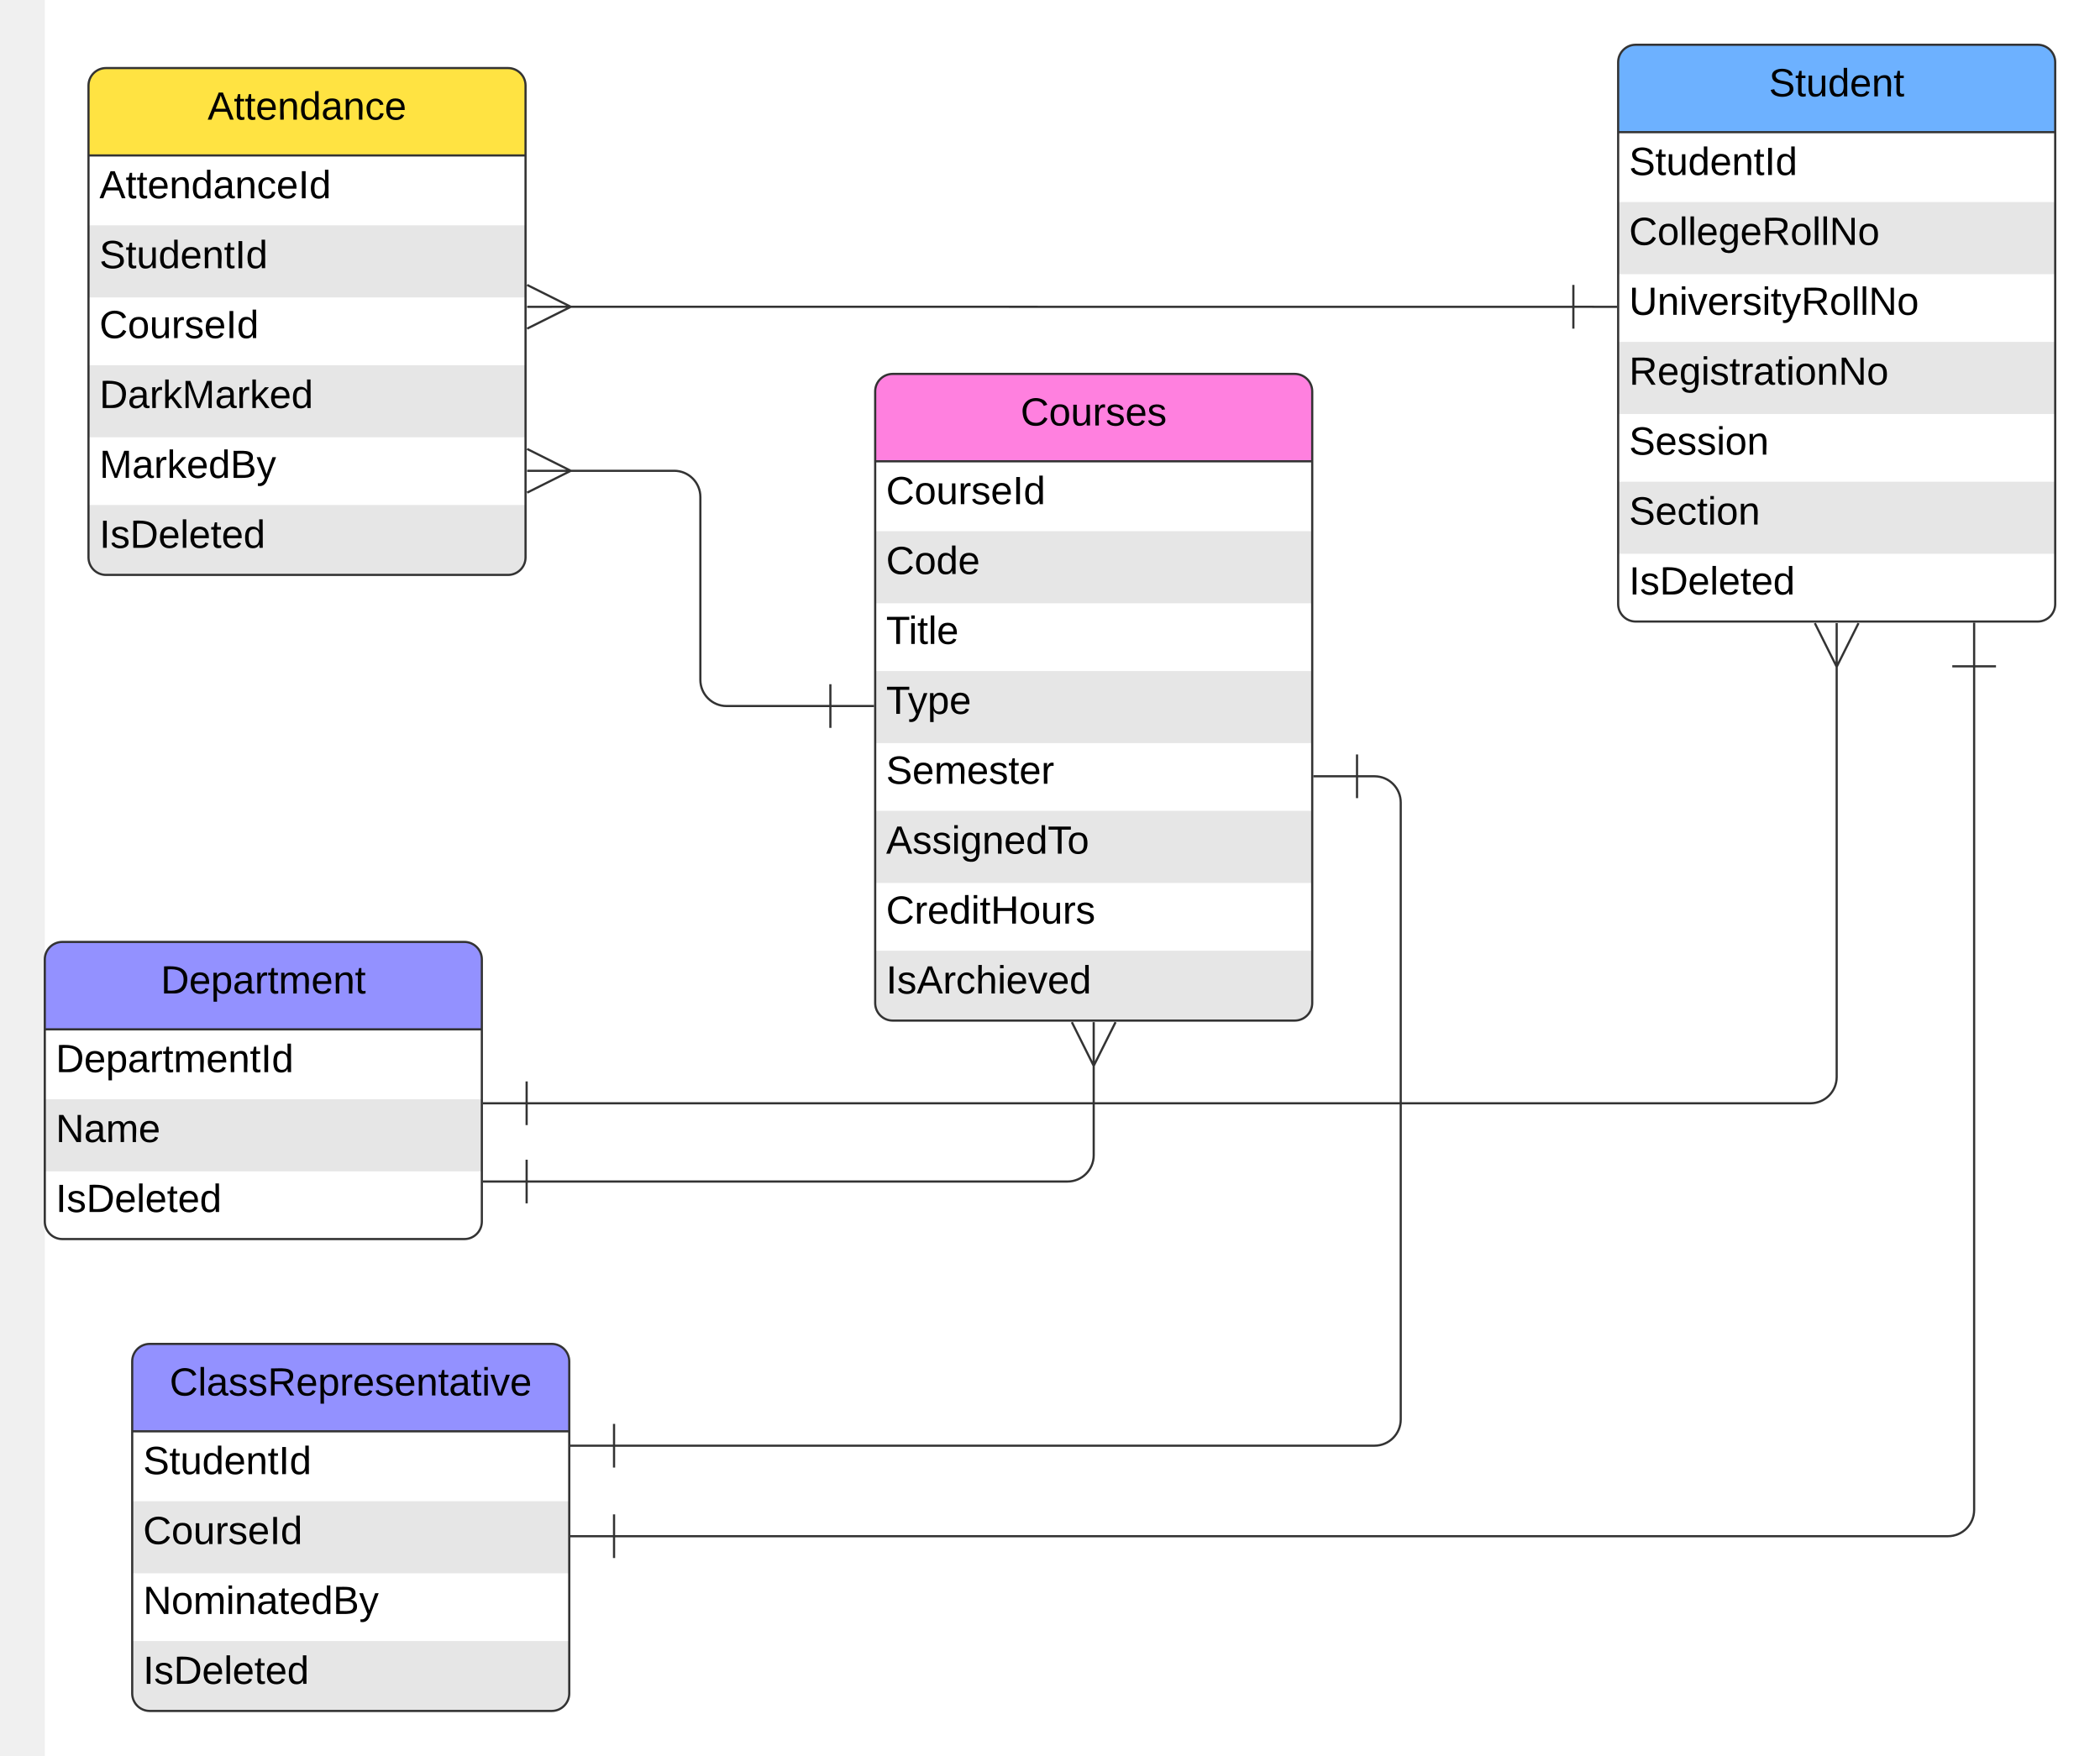
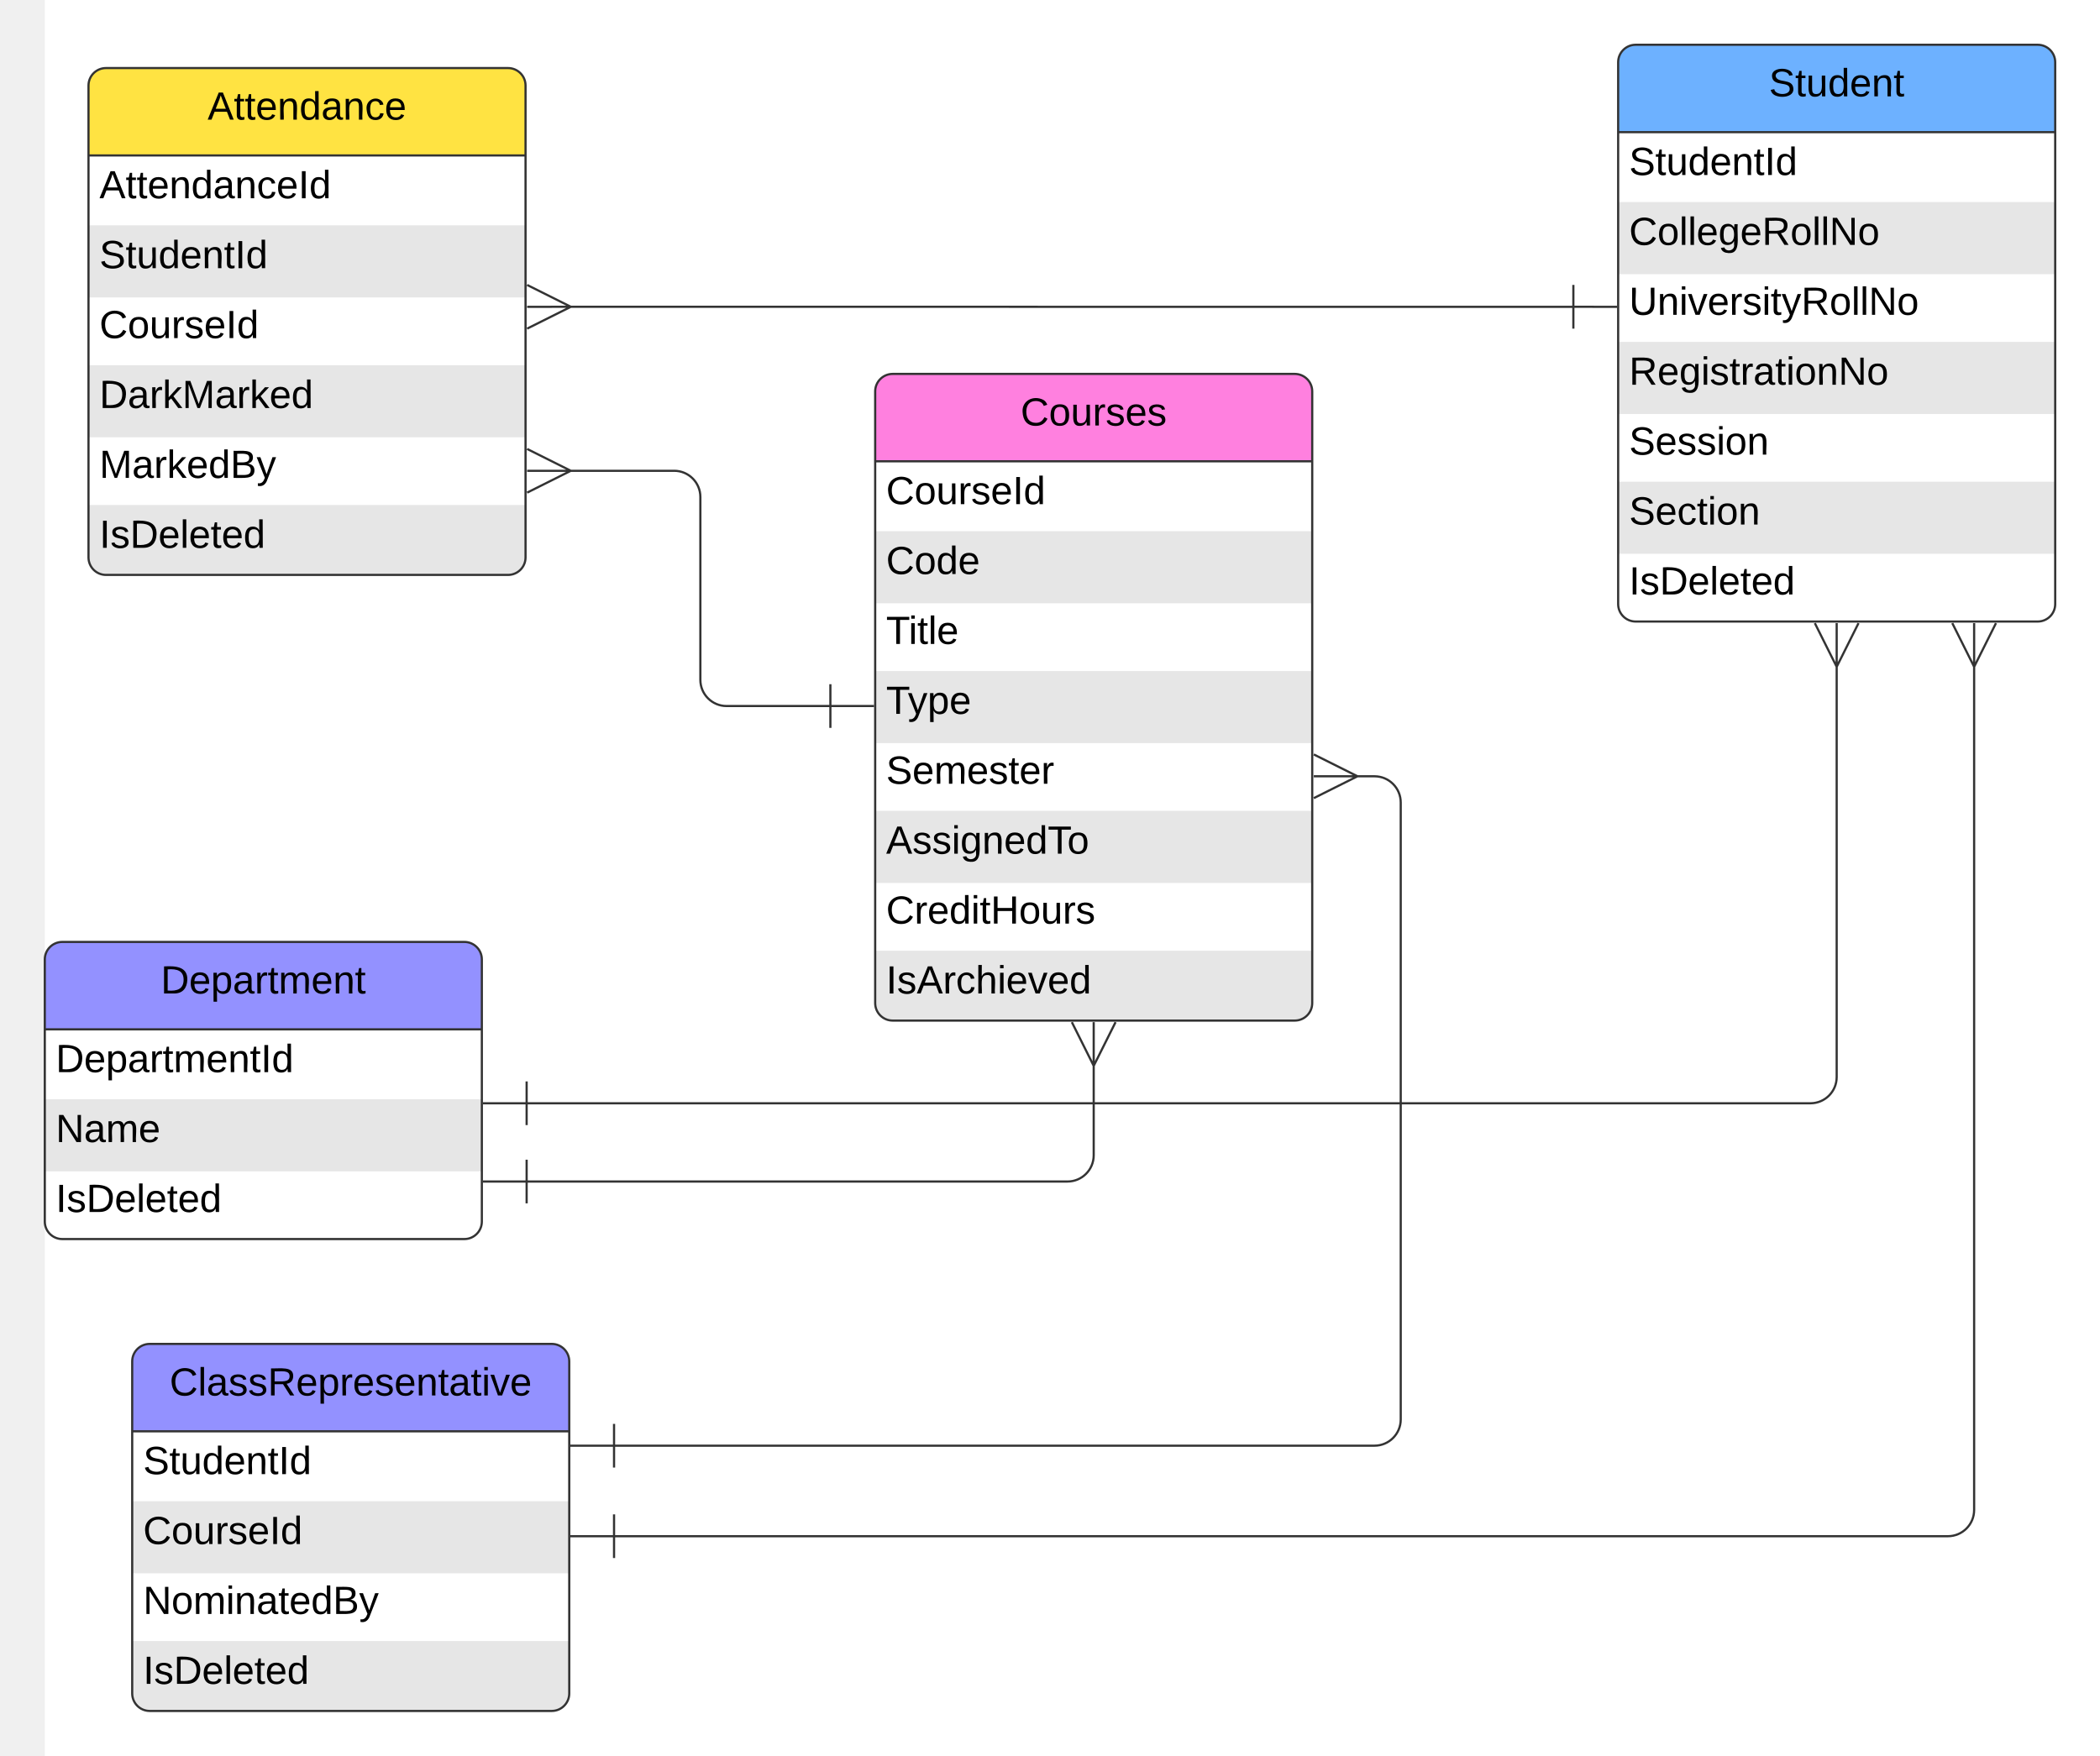
<svg xmlns="http://www.w3.org/2000/svg" xmlns:ns1="lucid" xmlns:xlink="http://www.w3.org/1999/xlink" width="961" height="803.65">
  <g transform="translate(20.5 111.155)" ns1:page-tab-id="0_0">
    <path d="M0-500h1000v1500H0z" fill="#fff" />
    <path d="M720-82.66a8 8 0 0 1 8-8h184a8 8 0 0 1 8 8v248a8 8 0 0 1-8 8H728a8 8 0 0 1-8-8z" fill="#fff" />
    <path d="M720-18.66v33h200v-33M720 45.34v33h200v-33M720 109.34v33h200v-33" fill="#e6e6e6" />
    <path d="M720-50.66v-32a8 8 0 0 1 8-8h184a8 8 0 0 1 8 8v32" fill="#6db1ff" />
    <path d="M720-82.66a8 8 0 0 1 8-8h184a8 8 0 0 1 8 8v248a8 8 0 0 1-8 8H728a8 8 0 0 1-8-8zM720-50.66h200" stroke="#333" fill="none" />
    <use xlink:href="#a" transform="matrix(1,0,0,1,730,-90.65498) translate(59 23.6)" />
    <use xlink:href="#b" transform="matrix(1,0,0,1,725,-48.15498) translate(0 17.1)" />
    <use xlink:href="#c" transform="matrix(1,0,0,1,725,-16.15498) translate(0 17.1)" />
    <use xlink:href="#d" transform="matrix(1,0,0,1,725,15.84502) translate(0 17.1)" />
    <use xlink:href="#e" transform="matrix(1,0,0,1,725,47.84502) translate(0 17.1)" />
    <use xlink:href="#f" transform="matrix(1,0,0,1,725,79.84502) translate(0 17.1)" />
    <use xlink:href="#g" transform="matrix(1,0,0,1,725,111.845) translate(0 17.1)" />
    <use xlink:href="#h" transform="matrix(1,0,0,1,725,143.845) translate(0 17.1)" />
    <path d="M380 68a8 8 0 0 1 8-8h184a8 8 0 0 1 8 8v280a8 8 0 0 1-8 8H388a8 8 0 0 1-8-8z" fill="#fff" />
    <path d="M380 132v33h200v-33M380 196v33h200v-33M380 260v33h200v-33M380 324v24a8 8 0 0 0 8 8h184a8 8 0 0 0 8-8v-24" fill="#e6e6e6" />
    <path d="M380 100V68a8 8 0 0 1 8-8h184a8 8 0 0 1 8 8v32" fill="#ff80df" />
    <path d="M380 68a8 8 0 0 1 8-8h184a8 8 0 0 1 8 8v280a8 8 0 0 1-8 8H388a8 8 0 0 1-8-8zM380 100h200" stroke="#333" fill="none" />
    <use xlink:href="#i" transform="matrix(1,0,0,1,390,60) translate(56.55 23.6)" />
    <use xlink:href="#j" transform="matrix(1,0,0,1,385,102.5) translate(0 17.1)" />
    <use xlink:href="#k" transform="matrix(1,0,0,1,385,134.5) translate(0 17.1)" />
    <use xlink:href="#l" transform="matrix(1,0,0,1,385,166.5) translate(0 17.1)" />
    <use xlink:href="#m" transform="matrix(1,0,0,1,385,198.5) translate(0 17.1)" />
    <use xlink:href="#n" transform="matrix(1,0,0,1,385,230.5) translate(0 17.1)" />
    <use xlink:href="#o" transform="matrix(1,0,0,1,385,262.5) translate(0 17.1)" />
    <use xlink:href="#p" transform="matrix(1,0,0,1,385,294.5) translate(0 17.1)" />
    <use xlink:href="#q" transform="matrix(1,0,0,1,385,326.5) translate(0 17.1)" />
    <path d="M20-72a8 8 0 0 1 8-8h184a8 8 0 0 1 8 8v216a8 8 0 0 1-8 8H28a8 8 0 0 1-8-8z" fill="#fff" />
    <path d="M20-8v33h200V-8M20 56v33h200V56M20 120v24a8 8 0 0 0 8 8h184a8 8 0 0 0 8-8v-24" fill="#e6e6e6" />
    <path d="M20-40v-32a8 8 0 0 1 8-8h184a8 8 0 0 1 8 8v32" fill="#ffe342" />
    <path d="M20-72a8 8 0 0 1 8-8h184a8 8 0 0 1 8 8v216a8 8 0 0 1-8 8H28a8 8 0 0 1-8-8zM20-40h200" stroke="#333" fill="none" />
    <use xlink:href="#r" transform="matrix(1,0,0,1,30,-80) translate(44.5 23.6)" />
    <use xlink:href="#s" transform="matrix(1,0,0,1,25,-37.5) translate(0 17.1)" />
    <use xlink:href="#t" transform="matrix(1,0,0,1,25,-5.5) translate(0 17.1)" />
    <use xlink:href="#j" transform="matrix(1,0,0,1,25,26.5) translate(0 17.1)" />
    <use xlink:href="#u" transform="matrix(1,0,0,1,25,58.5) translate(0 17.1)" />
    <use xlink:href="#v" transform="matrix(1,0,0,1,25,90.5) translate(0 17.1)" />
    <use xlink:href="#h" transform="matrix(1,0,0,1,25,122.5) translate(0 17.1)" />
    <path d="M40 512a8 8 0 0 1 8-8h184a8 8 0 0 1 8 8v152a8 8 0 0 1-8 8H48a8 8 0 0 1-8-8z" fill="#fff" />
    <path d="M40 576v33h200v-33M40 640v24a8 8 0 0 0 8 8h184a8 8 0 0 0 8-8v-24" fill="#e6e6e6" />
    <path d="M40 544v-32a8 8 0 0 1 8-8h184a8 8 0 0 1 8 8v32" fill="#9391ff" />
    <path d="M40 512a8 8 0 0 1 8-8h184a8 8 0 0 1 8 8v152a8 8 0 0 1-8 8H48a8 8 0 0 1-8-8zM40 544h200" stroke="#333" fill="none" />
    <use xlink:href="#w" transform="matrix(1,0,0,1,50,504) translate(7.125 23.6)" />
    <use xlink:href="#b" transform="matrix(1,0,0,1,45,546.5) translate(0 17.1)" />
    <use xlink:href="#j" transform="matrix(1,0,0,1,45,578.5) translate(0 17.1)" />
    <use xlink:href="#x" transform="matrix(1,0,0,1,45,610.5) translate(0 17.1)" />
    <use xlink:href="#h" transform="matrix(1,0,0,1,45,642.5) translate(0 17.1)" />
    <path d="M0 328a8 8 0 0 1 8-8h184a8 8 0 0 1 8 8v120a8 8 0 0 1-8 8H8a8 8 0 0 1-8-8z" fill="#fff" />
    <path d="M0 392v33h200v-33" fill="#e6e6e6" />
    <path d="M0 360v-32a8 8 0 0 1 8-8h184a8 8 0 0 1 8 8v32" fill="#9391ff" />
    <path d="M0 328a8 8 0 0 1 8-8h184a8 8 0 0 1 8 8v120a8 8 0 0 1-8 8H8a8 8 0 0 1-8-8zM0 360h200" stroke="#333" fill="none" />
    <use xlink:href="#y" transform="matrix(1,0,0,1,10,320) translate(43.075 23.6)" />
    <use xlink:href="#z" transform="matrix(1,0,0,1,5,362.5) translate(0 17.1)" />
    <use xlink:href="#A" transform="matrix(1,0,0,1,5,394.5) translate(0 17.1)" />
    <use xlink:href="#h" transform="matrix(1,0,0,1,5,426.5) translate(0 17.1)" />
    <path d="M699.5 29.29l-459.6-.02M719.5 29.29l-20-.02m0-10v20M220.72 29.29l20-.02m-20 10l20-10m-20-10l20 10M359.5 212.02H312a12 12 0 0 1-12-12v-83.68a12 12 0 0 0-12-12h-48.1M379.5 212.02h-20m0-10v20M220.72 104.34h20m-20 10l20-10m-20-10l20 10M220.5 393.85H808a12 12 0 0 0 12-12v-188.6M200.5 393.85h20m0 10v-20M820 174.07v20m-10-20l10 20m10-20l-10 20" stroke="#333" fill="none" />
-     <path d="M220.5 429.67H468a12 12 0 0 0 12-12V375.9M200.5 429.67h20m0 10v-20M480 356.72v20m-10-20l10 20m10-20l-10 20M882.9 193.84v386.18a12 12 0 0 1-12 12H260.5M882.9 173.84v20m-10 0h20M240.5 592.02h20m0 10v-20" stroke="#333" fill="none" />
-     <path d="M600.5 244.18h8a12 12 0 0 1 12 12v282.4a12 12 0 0 1-12 12h-348M580.5 244.18h20m0 10v-20M240.5 550.6h20m0 10v-20" stroke="#333" fill="none" />
+     <path d="M220.5 429.67H468a12 12 0 0 0 12-12V375.9M200.5 429.67h20m0 10v-20M480 356.72v20m-10-20l10 20m10-20l-10 20M882.9 193.26v386.76a12 12 0 0 1-12 12H260.5M882.9 174.07v20m-10-20l10 20m10-20l-10 20M240.5 592.02h20m0 10v-20" stroke="#333" fill="none" />
+     <path d="M599.9 244.18h8.6a12 12 0 0 1 12 12v282.4a12 12 0 0 1-12 12h-348M580.72 244.18h20m-20 10l20-10m-20-10l20 10M240.5 550.6h20m0 10v-20" stroke="#333" fill="none" />
    <defs>
      <path d="M185-189c-5-48-123-54-124 2 14 75 158 14 163 119 3 78-121 87-175 55-17-10-28-26-33-46l33-7c5 56 141 63 141-1 0-78-155-14-162-118-5-82 145-84 179-34 5 7 8 16 11 25" id="B" />
      <path d="M59-47c-2 24 18 29 38 22v24C64 9 27 4 27-40v-127H5v-23h24l9-43h21v43h35v23H59v120" id="C" />
      <path d="M84 4C-5 8 30-112 23-190h32v120c0 31 7 50 39 49 72-2 45-101 50-169h31l1 190h-30c-1-10 1-25-2-33-11 22-28 36-60 37" id="D" />
      <path d="M85-194c31 0 48 13 60 33l-1-100h32l1 261h-30c-2-10 0-23-3-31C134-8 116 4 85 4 32 4 16-35 15-94c0-66 23-100 70-100zm9 24c-40 0-46 34-46 75 0 40 6 74 45 74 42 0 51-32 51-76 0-42-9-74-50-73" id="E" />
      <path d="M100-194c63 0 86 42 84 106H49c0 40 14 67 53 68 26 1 43-12 49-29l28 8c-11 28-37 45-77 45C44 4 14-33 15-96c1-61 26-98 85-98zm52 81c6-60-76-77-97-28-3 7-6 17-6 28h103" id="F" />
      <path d="M117-194c89-4 53 116 60 194h-32v-121c0-31-8-49-39-48C34-167 62-67 57 0H25l-1-190h30c1 10-1 24 2 32 11-22 29-35 61-36" id="G" />
      <g id="a">
        <use transform="matrix(0.05,0,0,0.05,0,0)" xlink:href="#B" />
        <use transform="matrix(0.05,0,0,0.05,12,0)" xlink:href="#C" />
        <use transform="matrix(0.05,0,0,0.05,17,0)" xlink:href="#D" />
        <use transform="matrix(0.05,0,0,0.05,27,0)" xlink:href="#E" />
        <use transform="matrix(0.05,0,0,0.05,37,0)" xlink:href="#F" />
        <use transform="matrix(0.05,0,0,0.05,47,0)" xlink:href="#G" />
        <use transform="matrix(0.05,0,0,0.05,57,0)" xlink:href="#C" />
      </g>
      <path d="M33 0v-248h34V0H33" id="H" />
      <g id="b">
        <use transform="matrix(0.05,0,0,0.05,0,0)" xlink:href="#B" />
        <use transform="matrix(0.05,0,0,0.05,12,0)" xlink:href="#C" />
        <use transform="matrix(0.05,0,0,0.05,17,0)" xlink:href="#D" />
        <use transform="matrix(0.05,0,0,0.05,27,0)" xlink:href="#E" />
        <use transform="matrix(0.05,0,0,0.05,37,0)" xlink:href="#F" />
        <use transform="matrix(0.05,0,0,0.05,47,0)" xlink:href="#G" />
        <use transform="matrix(0.05,0,0,0.05,57,0)" xlink:href="#C" />
        <use transform="matrix(0.05,0,0,0.05,62,0)" xlink:href="#H" />
        <use transform="matrix(0.05,0,0,0.05,67,0)" xlink:href="#E" />
      </g>
      <path d="M212-179c-10-28-35-45-73-45-59 0-87 40-87 99 0 60 29 101 89 101 43 0 62-24 78-52l27 14C228-24 195 4 139 4 59 4 22-46 18-125c-6-104 99-153 187-111 19 9 31 26 39 46" id="I" />
      <path d="M100-194c62-1 85 37 85 99 1 63-27 99-86 99S16-35 15-95c0-66 28-99 85-99zM99-20c44 1 53-31 53-75 0-43-8-75-51-75s-53 32-53 75 10 74 51 75" id="J" />
      <path d="M24 0v-261h32V0H24" id="K" />
      <path d="M177-190C167-65 218 103 67 71c-23-6-38-20-44-43l32-5c15 47 100 32 89-28v-30C133-14 115 1 83 1 29 1 15-40 15-95c0-56 16-97 71-98 29-1 48 16 59 35 1-10 0-23 2-32h30zM94-22c36 0 50-32 50-73 0-42-14-75-50-75-39 0-46 34-46 75s6 73 46 73" id="L" />
      <path d="M233-177c-1 41-23 64-60 70L243 0h-38l-65-103H63V0H30v-248c88 3 205-21 203 71zM63-129c60-2 137 13 137-47 0-61-80-42-137-45v92" id="M" />
      <path d="M190 0L58-211 59 0H30v-248h39L202-35l-2-213h31V0h-41" id="N" />
      <g id="c">
        <use transform="matrix(0.05,0,0,0.05,0,0)" xlink:href="#I" />
        <use transform="matrix(0.05,0,0,0.05,12.95,0)" xlink:href="#J" />
        <use transform="matrix(0.05,0,0,0.05,22.95,0)" xlink:href="#K" />
        <use transform="matrix(0.05,0,0,0.05,26.9,0)" xlink:href="#K" />
        <use transform="matrix(0.05,0,0,0.05,30.85,0)" xlink:href="#F" />
        <use transform="matrix(0.05,0,0,0.05,40.85,0)" xlink:href="#L" />
        <use transform="matrix(0.05,0,0,0.05,50.85,0)" xlink:href="#F" />
        <use transform="matrix(0.05,0,0,0.05,60.85,0)" xlink:href="#M" />
        <use transform="matrix(0.05,0,0,0.05,73.8,0)" xlink:href="#J" />
        <use transform="matrix(0.05,0,0,0.05,83.8,0)" xlink:href="#K" />
        <use transform="matrix(0.05,0,0,0.05,87.75,0)" xlink:href="#K" />
        <use transform="matrix(0.05,0,0,0.05,91.7,0)" xlink:href="#N" />
        <use transform="matrix(0.05,0,0,0.05,104.65,0)" xlink:href="#J" />
      </g>
      <path d="M232-93c-1 65-40 97-104 97C67 4 28-28 28-90v-158h33c8 89-33 224 67 224 102 0 64-133 71-224h33v155" id="O" />
      <path d="M24-231v-30h32v30H24zM24 0v-190h32V0H24" id="P" />
      <path d="M108 0H70L1-190h34L89-25l56-165h34" id="Q" />
      <path d="M114-163C36-179 61-72 57 0H25l-1-190h30c1 12-1 29 2 39 6-27 23-49 58-41v29" id="R" />
      <path d="M135-143c-3-34-86-38-87 0 15 53 115 12 119 90S17 21 10-45l28-5c4 36 97 45 98 0-10-56-113-15-118-90-4-57 82-63 122-42 12 7 21 19 24 35" id="S" />
      <path d="M179-190L93 31C79 59 56 82 12 73V49c39 6 53-20 64-50L1-190h34L92-34l54-156h33" id="T" />
      <g id="d">
        <use transform="matrix(0.05,0,0,0.05,0,0)" xlink:href="#O" />
        <use transform="matrix(0.05,0,0,0.05,12.95,0)" xlink:href="#G" />
        <use transform="matrix(0.05,0,0,0.05,22.95,0)" xlink:href="#P" />
        <use transform="matrix(0.05,0,0,0.05,26.9,0)" xlink:href="#Q" />
        <use transform="matrix(0.05,0,0,0.05,35.9,0)" xlink:href="#F" />
        <use transform="matrix(0.05,0,0,0.05,45.9,0)" xlink:href="#R" />
        <use transform="matrix(0.05,0,0,0.05,51.85,0)" xlink:href="#S" />
        <use transform="matrix(0.05,0,0,0.05,60.85,0)" xlink:href="#P" />
        <use transform="matrix(0.05,0,0,0.05,64.8,0)" xlink:href="#C" />
        <use transform="matrix(0.05,0,0,0.05,69.8,0)" xlink:href="#T" />
        <use transform="matrix(0.05,0,0,0.05,78.8,0)" xlink:href="#M" />
        <use transform="matrix(0.05,0,0,0.05,91.75,0)" xlink:href="#J" />
        <use transform="matrix(0.05,0,0,0.05,101.75,0)" xlink:href="#K" />
        <use transform="matrix(0.05,0,0,0.05,105.7,0)" xlink:href="#K" />
        <use transform="matrix(0.05,0,0,0.05,109.65,0)" xlink:href="#N" />
        <use transform="matrix(0.05,0,0,0.05,122.6,0)" xlink:href="#J" />
      </g>
      <path d="M141-36C126-15 110 5 73 4 37 3 15-17 15-53c-1-64 63-63 125-63 3-35-9-54-41-54-24 1-41 7-42 31l-33-3c5-37 33-52 76-52 45 0 72 20 72 64v82c-1 20 7 32 28 27v20c-31 9-61-2-59-35zM48-53c0 20 12 33 32 33 41-3 63-29 60-74-43 2-92-5-92 41" id="U" />
      <g id="e">
        <use transform="matrix(0.05,0,0,0.05,0,0)" xlink:href="#M" />
        <use transform="matrix(0.05,0,0,0.05,12.95,0)" xlink:href="#F" />
        <use transform="matrix(0.05,0,0,0.05,22.95,0)" xlink:href="#L" />
        <use transform="matrix(0.05,0,0,0.05,32.95,0)" xlink:href="#P" />
        <use transform="matrix(0.05,0,0,0.05,36.9,0)" xlink:href="#S" />
        <use transform="matrix(0.05,0,0,0.05,45.9,0)" xlink:href="#C" />
        <use transform="matrix(0.05,0,0,0.05,50.9,0)" xlink:href="#R" />
        <use transform="matrix(0.05,0,0,0.05,56.85,0)" xlink:href="#U" />
        <use transform="matrix(0.05,0,0,0.05,66.85,0)" xlink:href="#C" />
        <use transform="matrix(0.05,0,0,0.05,71.85,0)" xlink:href="#P" />
        <use transform="matrix(0.05,0,0,0.05,75.8,0)" xlink:href="#J" />
        <use transform="matrix(0.05,0,0,0.05,85.8,0)" xlink:href="#G" />
        <use transform="matrix(0.05,0,0,0.05,95.8,0)" xlink:href="#N" />
        <use transform="matrix(0.05,0,0,0.05,108.75,0)" xlink:href="#J" />
      </g>
      <g id="f">
        <use transform="matrix(0.05,0,0,0.05,0,0)" xlink:href="#B" />
        <use transform="matrix(0.05,0,0,0.05,12,0)" xlink:href="#F" />
        <use transform="matrix(0.05,0,0,0.05,22,0)" xlink:href="#S" />
        <use transform="matrix(0.05,0,0,0.05,31,0)" xlink:href="#S" />
        <use transform="matrix(0.05,0,0,0.05,40,0)" xlink:href="#P" />
        <use transform="matrix(0.05,0,0,0.05,43.95,0)" xlink:href="#J" />
        <use transform="matrix(0.05,0,0,0.05,53.95,0)" xlink:href="#G" />
      </g>
      <path d="M96-169c-40 0-48 33-48 73s9 75 48 75c24 0 41-14 43-38l32 2c-6 37-31 61-74 61-59 0-76-41-82-99-10-93 101-131 147-64 4 7 5 14 7 22l-32 3c-4-21-16-35-41-35" id="V" />
      <g id="g">
        <use transform="matrix(0.05,0,0,0.05,0,0)" xlink:href="#B" />
        <use transform="matrix(0.05,0,0,0.05,12,0)" xlink:href="#F" />
        <use transform="matrix(0.05,0,0,0.05,22,0)" xlink:href="#V" />
        <use transform="matrix(0.05,0,0,0.05,31,0)" xlink:href="#C" />
        <use transform="matrix(0.05,0,0,0.05,36,0)" xlink:href="#P" />
        <use transform="matrix(0.05,0,0,0.05,39.95,0)" xlink:href="#J" />
        <use transform="matrix(0.05,0,0,0.05,49.95,0)" xlink:href="#G" />
      </g>
      <path d="M30-248c118-7 216 8 213 122C240-48 200 0 122 0H30v-248zM63-27c89 8 146-16 146-99s-60-101-146-95v194" id="W" />
      <g id="h">
        <use transform="matrix(0.05,0,0,0.05,0,0)" xlink:href="#H" />
        <use transform="matrix(0.05,0,0,0.05,5,0)" xlink:href="#S" />
        <use transform="matrix(0.05,0,0,0.05,14,0)" xlink:href="#W" />
        <use transform="matrix(0.05,0,0,0.05,26.95,0)" xlink:href="#F" />
        <use transform="matrix(0.05,0,0,0.05,36.95,0)" xlink:href="#K" />
        <use transform="matrix(0.05,0,0,0.05,40.9,0)" xlink:href="#F" />
        <use transform="matrix(0.05,0,0,0.05,50.9,0)" xlink:href="#C" />
        <use transform="matrix(0.05,0,0,0.05,55.9,0)" xlink:href="#F" />
        <use transform="matrix(0.05,0,0,0.05,65.9,0)" xlink:href="#E" />
      </g>
      <g id="i">
        <use transform="matrix(0.05,0,0,0.05,0,0)" xlink:href="#I" />
        <use transform="matrix(0.05,0,0,0.05,12.95,0)" xlink:href="#J" />
        <use transform="matrix(0.05,0,0,0.05,22.95,0)" xlink:href="#D" />
        <use transform="matrix(0.05,0,0,0.05,32.95,0)" xlink:href="#R" />
        <use transform="matrix(0.05,0,0,0.05,38.9,0)" xlink:href="#S" />
        <use transform="matrix(0.05,0,0,0.05,47.9,0)" xlink:href="#F" />
        <use transform="matrix(0.05,0,0,0.05,57.9,0)" xlink:href="#S" />
      </g>
      <g id="j">
        <use transform="matrix(0.05,0,0,0.05,0,0)" xlink:href="#I" />
        <use transform="matrix(0.05,0,0,0.05,12.95,0)" xlink:href="#J" />
        <use transform="matrix(0.05,0,0,0.05,22.95,0)" xlink:href="#D" />
        <use transform="matrix(0.05,0,0,0.05,32.95,0)" xlink:href="#R" />
        <use transform="matrix(0.05,0,0,0.05,38.9,0)" xlink:href="#S" />
        <use transform="matrix(0.05,0,0,0.05,47.9,0)" xlink:href="#F" />
        <use transform="matrix(0.05,0,0,0.05,57.9,0)" xlink:href="#H" />
        <use transform="matrix(0.05,0,0,0.05,62.9,0)" xlink:href="#E" />
      </g>
      <g id="k">
        <use transform="matrix(0.05,0,0,0.05,0,0)" xlink:href="#I" />
        <use transform="matrix(0.05,0,0,0.05,12.95,0)" xlink:href="#J" />
        <use transform="matrix(0.05,0,0,0.05,22.95,0)" xlink:href="#E" />
        <use transform="matrix(0.05,0,0,0.05,32.95,0)" xlink:href="#F" />
      </g>
      <path d="M127-220V0H93v-220H8v-28h204v28h-85" id="X" />
      <g id="l">
        <use transform="matrix(0.05,0,0,0.05,0,0)" xlink:href="#X" />
        <use transform="matrix(0.05,0,0,0.05,10.3,0)" xlink:href="#P" />
        <use transform="matrix(0.05,0,0,0.05,14.25,0)" xlink:href="#C" />
        <use transform="matrix(0.05,0,0,0.05,19.25,0)" xlink:href="#K" />
        <use transform="matrix(0.05,0,0,0.05,23.2,0)" xlink:href="#F" />
      </g>
      <path d="M115-194c55 1 70 41 70 98S169 2 115 4C84 4 66-9 55-30l1 105H24l-1-265h31l2 30c10-21 28-34 59-34zm-8 174c40 0 45-34 45-75s-6-73-45-74c-42 0-51 32-51 76 0 43 10 73 51 73" id="Y" />
      <g id="m">
        <use transform="matrix(0.05,0,0,0.05,0,0)" xlink:href="#X" />
        <use transform="matrix(0.05,0,0,0.05,9.95,0)" xlink:href="#T" />
        <use transform="matrix(0.05,0,0,0.05,18.95,0)" xlink:href="#Y" />
        <use transform="matrix(0.05,0,0,0.05,28.95,0)" xlink:href="#F" />
      </g>
      <path d="M210-169c-67 3-38 105-44 169h-31v-121c0-29-5-50-35-48C34-165 62-65 56 0H25l-1-190h30c1 10-1 24 2 32 10-44 99-50 107 0 11-21 27-35 58-36 85-2 47 119 55 194h-31v-121c0-29-5-49-35-48" id="Z" />
      <g id="n">
        <use transform="matrix(0.05,0,0,0.05,0,0)" xlink:href="#B" />
        <use transform="matrix(0.05,0,0,0.05,12,0)" xlink:href="#F" />
        <use transform="matrix(0.05,0,0,0.05,22,0)" xlink:href="#Z" />
        <use transform="matrix(0.05,0,0,0.05,36.95,0)" xlink:href="#F" />
        <use transform="matrix(0.05,0,0,0.05,46.95,0)" xlink:href="#S" />
        <use transform="matrix(0.05,0,0,0.05,55.95,0)" xlink:href="#C" />
        <use transform="matrix(0.05,0,0,0.05,60.95,0)" xlink:href="#F" />
        <use transform="matrix(0.05,0,0,0.05,70.95,0)" xlink:href="#R" />
      </g>
      <path d="M205 0l-28-72H64L36 0H1l101-248h38L239 0h-34zm-38-99l-47-123c-12 45-31 82-46 123h93" id="aa" />
      <g id="o">
        <use transform="matrix(0.05,0,0,0.05,0,0)" xlink:href="#aa" />
        <use transform="matrix(0.05,0,0,0.05,12,0)" xlink:href="#S" />
        <use transform="matrix(0.05,0,0,0.05,21,0)" xlink:href="#S" />
        <use transform="matrix(0.05,0,0,0.05,30,0)" xlink:href="#P" />
        <use transform="matrix(0.05,0,0,0.05,33.95,0)" xlink:href="#L" />
        <use transform="matrix(0.05,0,0,0.05,43.95,0)" xlink:href="#G" />
        <use transform="matrix(0.05,0,0,0.05,53.95,0)" xlink:href="#F" />
        <use transform="matrix(0.05,0,0,0.05,63.95,0)" xlink:href="#E" />
        <use transform="matrix(0.05,0,0,0.05,73.95,0)" xlink:href="#X" />
        <use transform="matrix(0.05,0,0,0.05,82.9,0)" xlink:href="#J" />
      </g>
      <path d="M197 0v-115H63V0H30v-248h33v105h134v-105h34V0h-34" id="ab" />
      <g id="p">
        <use transform="matrix(0.05,0,0,0.05,0,0)" xlink:href="#I" />
        <use transform="matrix(0.05,0,0,0.05,12.95,0)" xlink:href="#R" />
        <use transform="matrix(0.05,0,0,0.05,18.9,0)" xlink:href="#F" />
        <use transform="matrix(0.05,0,0,0.05,28.9,0)" xlink:href="#E" />
        <use transform="matrix(0.05,0,0,0.05,38.9,0)" xlink:href="#P" />
        <use transform="matrix(0.05,0,0,0.05,42.85,0)" xlink:href="#C" />
        <use transform="matrix(0.05,0,0,0.05,47.85,0)" xlink:href="#ab" />
        <use transform="matrix(0.05,0,0,0.05,60.8,0)" xlink:href="#J" />
        <use transform="matrix(0.05,0,0,0.05,70.8,0)" xlink:href="#D" />
        <use transform="matrix(0.05,0,0,0.05,80.8,0)" xlink:href="#R" />
        <use transform="matrix(0.05,0,0,0.05,86.75,0)" xlink:href="#S" />
      </g>
      <path d="M106-169C34-169 62-67 57 0H25v-261h32l-1 103c12-21 28-36 61-36 89 0 53 116 60 194h-32v-121c2-32-8-49-39-48" id="ac" />
      <g id="q">
        <use transform="matrix(0.05,0,0,0.05,0,0)" xlink:href="#H" />
        <use transform="matrix(0.05,0,0,0.05,5,0)" xlink:href="#S" />
        <use transform="matrix(0.05,0,0,0.05,14,0)" xlink:href="#aa" />
        <use transform="matrix(0.05,0,0,0.05,26,0)" xlink:href="#R" />
        <use transform="matrix(0.05,0,0,0.05,31.95,0)" xlink:href="#V" />
        <use transform="matrix(0.05,0,0,0.05,40.95,0)" xlink:href="#ac" />
        <use transform="matrix(0.05,0,0,0.05,50.95,0)" xlink:href="#P" />
        <use transform="matrix(0.05,0,0,0.05,54.9,0)" xlink:href="#F" />
        <use transform="matrix(0.05,0,0,0.05,64.9,0)" xlink:href="#Q" />
        <use transform="matrix(0.05,0,0,0.05,73.9,0)" xlink:href="#F" />
        <use transform="matrix(0.05,0,0,0.05,83.9,0)" xlink:href="#E" />
      </g>
      <g id="r">
        <use transform="matrix(0.05,0,0,0.05,0,0)" xlink:href="#aa" />
        <use transform="matrix(0.05,0,0,0.05,12,0)" xlink:href="#C" />
        <use transform="matrix(0.05,0,0,0.05,17,0)" xlink:href="#C" />
        <use transform="matrix(0.05,0,0,0.05,22,0)" xlink:href="#F" />
        <use transform="matrix(0.05,0,0,0.05,32,0)" xlink:href="#G" />
        <use transform="matrix(0.05,0,0,0.05,42,0)" xlink:href="#E" />
        <use transform="matrix(0.05,0,0,0.05,52,0)" xlink:href="#U" />
        <use transform="matrix(0.05,0,0,0.05,62,0)" xlink:href="#G" />
        <use transform="matrix(0.05,0,0,0.05,72,0)" xlink:href="#V" />
        <use transform="matrix(0.05,0,0,0.05,81,0)" xlink:href="#F" />
      </g>
      <g id="s">
        <use transform="matrix(0.05,0,0,0.05,0,0)" xlink:href="#aa" />
        <use transform="matrix(0.05,0,0,0.05,12,0)" xlink:href="#C" />
        <use transform="matrix(0.05,0,0,0.05,17,0)" xlink:href="#C" />
        <use transform="matrix(0.05,0,0,0.05,22,0)" xlink:href="#F" />
        <use transform="matrix(0.05,0,0,0.05,32,0)" xlink:href="#G" />
        <use transform="matrix(0.05,0,0,0.05,42,0)" xlink:href="#E" />
        <use transform="matrix(0.05,0,0,0.05,52,0)" xlink:href="#U" />
        <use transform="matrix(0.05,0,0,0.05,62,0)" xlink:href="#G" />
        <use transform="matrix(0.05,0,0,0.05,72,0)" xlink:href="#V" />
        <use transform="matrix(0.05,0,0,0.05,81,0)" xlink:href="#F" />
        <use transform="matrix(0.05,0,0,0.05,91,0)" xlink:href="#H" />
        <use transform="matrix(0.05,0,0,0.05,96,0)" xlink:href="#E" />
      </g>
      <g id="t">
        <use transform="matrix(0.05,0,0,0.05,0,0)" xlink:href="#B" />
        <use transform="matrix(0.05,0,0,0.05,12,0)" xlink:href="#C" />
        <use transform="matrix(0.05,0,0,0.05,17,0)" xlink:href="#D" />
        <use transform="matrix(0.05,0,0,0.05,27,0)" xlink:href="#E" />
        <use transform="matrix(0.05,0,0,0.05,37,0)" xlink:href="#F" />
        <use transform="matrix(0.05,0,0,0.05,47,0)" xlink:href="#G" />
        <use transform="matrix(0.05,0,0,0.05,57,0)" xlink:href="#C" />
        <use transform="matrix(0.05,0,0,0.05,62,0)" xlink:href="#H" />
        <use transform="matrix(0.05,0,0,0.05,67,0)" xlink:href="#E" />
      </g>
      <path d="M143 0L79-87 56-68V0H24v-261h32v163l83-92h37l-77 82L181 0h-38" id="ad" />
      <path d="M240 0l2-218c-23 76-54 145-80 218h-23L58-218 59 0H30v-248h44l77 211c21-75 51-140 76-211h43V0h-30" id="ae" />
      <g id="u">
        <use transform="matrix(0.05,0,0,0.05,0,0)" xlink:href="#W" />
        <use transform="matrix(0.05,0,0,0.05,12.95,0)" xlink:href="#U" />
        <use transform="matrix(0.05,0,0,0.05,22.95,0)" xlink:href="#R" />
        <use transform="matrix(0.05,0,0,0.05,28.9,0)" xlink:href="#ad" />
        <use transform="matrix(0.05,0,0,0.05,37.9,0)" xlink:href="#ae" />
        <use transform="matrix(0.05,0,0,0.05,52.85,0)" xlink:href="#U" />
        <use transform="matrix(0.05,0,0,0.05,62.85,0)" xlink:href="#R" />
        <use transform="matrix(0.05,0,0,0.05,68.8,0)" xlink:href="#ad" />
        <use transform="matrix(0.05,0,0,0.05,77.8,0)" xlink:href="#F" />
        <use transform="matrix(0.05,0,0,0.05,87.8,0)" xlink:href="#E" />
      </g>
      <path d="M160-131c35 5 61 23 61 61C221 17 115-2 30 0v-248c76 3 177-17 177 60 0 33-19 50-47 57zm-97-11c50-1 110 9 110-42 0-47-63-36-110-37v79zm0 115c55-2 124 14 124-45 0-56-70-42-124-44v89" id="af" />
      <g id="v">
        <use transform="matrix(0.05,0,0,0.05,0,0)" xlink:href="#ae" />
        <use transform="matrix(0.05,0,0,0.05,14.95,0)" xlink:href="#U" />
        <use transform="matrix(0.05,0,0,0.05,24.95,0)" xlink:href="#R" />
        <use transform="matrix(0.05,0,0,0.05,30.9,0)" xlink:href="#ad" />
        <use transform="matrix(0.05,0,0,0.05,39.9,0)" xlink:href="#F" />
        <use transform="matrix(0.05,0,0,0.05,49.9,0)" xlink:href="#E" />
        <use transform="matrix(0.05,0,0,0.05,59.9,0)" xlink:href="#af" />
        <use transform="matrix(0.05,0,0,0.05,71.9,0)" xlink:href="#T" />
      </g>
      <g id="w">
        <use transform="matrix(0.05,0,0,0.05,0,0)" xlink:href="#I" />
        <use transform="matrix(0.05,0,0,0.05,12.95,0)" xlink:href="#K" />
        <use transform="matrix(0.05,0,0,0.05,16.9,0)" xlink:href="#U" />
        <use transform="matrix(0.05,0,0,0.05,26.9,0)" xlink:href="#S" />
        <use transform="matrix(0.05,0,0,0.05,35.9,0)" xlink:href="#S" />
        <use transform="matrix(0.05,0,0,0.05,44.9,0)" xlink:href="#M" />
        <use transform="matrix(0.05,0,0,0.05,57.85,0)" xlink:href="#F" />
        <use transform="matrix(0.05,0,0,0.05,67.85,0)" xlink:href="#Y" />
        <use transform="matrix(0.05,0,0,0.05,77.85,0)" xlink:href="#R" />
        <use transform="matrix(0.05,0,0,0.05,83.8,0)" xlink:href="#F" />
        <use transform="matrix(0.05,0,0,0.05,93.8,0)" xlink:href="#S" />
        <use transform="matrix(0.05,0,0,0.05,102.8,0)" xlink:href="#F" />
        <use transform="matrix(0.05,0,0,0.05,112.8,0)" xlink:href="#G" />
        <use transform="matrix(0.05,0,0,0.05,122.8,0)" xlink:href="#C" />
        <use transform="matrix(0.05,0,0,0.05,127.8,0)" xlink:href="#U" />
        <use transform="matrix(0.05,0,0,0.05,137.8,0)" xlink:href="#C" />
        <use transform="matrix(0.05,0,0,0.05,142.8,0)" xlink:href="#P" />
        <use transform="matrix(0.05,0,0,0.05,146.75,0)" xlink:href="#Q" />
        <use transform="matrix(0.05,0,0,0.05,155.75,0)" xlink:href="#F" />
      </g>
      <g id="x">
        <use transform="matrix(0.05,0,0,0.05,0,0)" xlink:href="#N" />
        <use transform="matrix(0.05,0,0,0.05,12.95,0)" xlink:href="#J" />
        <use transform="matrix(0.05,0,0,0.05,22.95,0)" xlink:href="#Z" />
        <use transform="matrix(0.05,0,0,0.05,37.9,0)" xlink:href="#P" />
        <use transform="matrix(0.05,0,0,0.05,41.85,0)" xlink:href="#G" />
        <use transform="matrix(0.05,0,0,0.05,51.85,0)" xlink:href="#U" />
        <use transform="matrix(0.05,0,0,0.05,61.85,0)" xlink:href="#C" />
        <use transform="matrix(0.05,0,0,0.05,66.85,0)" xlink:href="#F" />
        <use transform="matrix(0.05,0,0,0.05,76.85,0)" xlink:href="#E" />
        <use transform="matrix(0.05,0,0,0.05,86.85,0)" xlink:href="#af" />
        <use transform="matrix(0.05,0,0,0.05,98.85,0)" xlink:href="#T" />
      </g>
      <g id="y">
        <use transform="matrix(0.05,0,0,0.05,0,0)" xlink:href="#W" />
        <use transform="matrix(0.05,0,0,0.05,12.95,0)" xlink:href="#F" />
        <use transform="matrix(0.05,0,0,0.05,22.95,0)" xlink:href="#Y" />
        <use transform="matrix(0.05,0,0,0.05,32.95,0)" xlink:href="#U" />
        <use transform="matrix(0.05,0,0,0.05,42.95,0)" xlink:href="#R" />
        <use transform="matrix(0.05,0,0,0.05,48.9,0)" xlink:href="#C" />
        <use transform="matrix(0.05,0,0,0.05,53.9,0)" xlink:href="#Z" />
        <use transform="matrix(0.05,0,0,0.05,68.85,0)" xlink:href="#F" />
        <use transform="matrix(0.05,0,0,0.05,78.85,0)" xlink:href="#G" />
        <use transform="matrix(0.05,0,0,0.05,88.85,0)" xlink:href="#C" />
      </g>
      <g id="z">
        <use transform="matrix(0.05,0,0,0.05,0,0)" xlink:href="#W" />
        <use transform="matrix(0.05,0,0,0.05,12.95,0)" xlink:href="#F" />
        <use transform="matrix(0.05,0,0,0.05,22.95,0)" xlink:href="#Y" />
        <use transform="matrix(0.05,0,0,0.05,32.95,0)" xlink:href="#U" />
        <use transform="matrix(0.05,0,0,0.05,42.95,0)" xlink:href="#R" />
        <use transform="matrix(0.05,0,0,0.05,48.9,0)" xlink:href="#C" />
        <use transform="matrix(0.05,0,0,0.05,53.9,0)" xlink:href="#Z" />
        <use transform="matrix(0.05,0,0,0.05,68.85,0)" xlink:href="#F" />
        <use transform="matrix(0.05,0,0,0.05,78.85,0)" xlink:href="#G" />
        <use transform="matrix(0.05,0,0,0.05,88.85,0)" xlink:href="#C" />
        <use transform="matrix(0.05,0,0,0.05,93.85,0)" xlink:href="#H" />
        <use transform="matrix(0.05,0,0,0.05,98.85,0)" xlink:href="#E" />
      </g>
      <g id="A">
        <use transform="matrix(0.05,0,0,0.05,0,0)" xlink:href="#N" />
        <use transform="matrix(0.05,0,0,0.05,12.95,0)" xlink:href="#U" />
        <use transform="matrix(0.05,0,0,0.05,22.95,0)" xlink:href="#Z" />
        <use transform="matrix(0.05,0,0,0.05,37.9,0)" xlink:href="#F" />
      </g>
    </defs>
  </g>
</svg>
